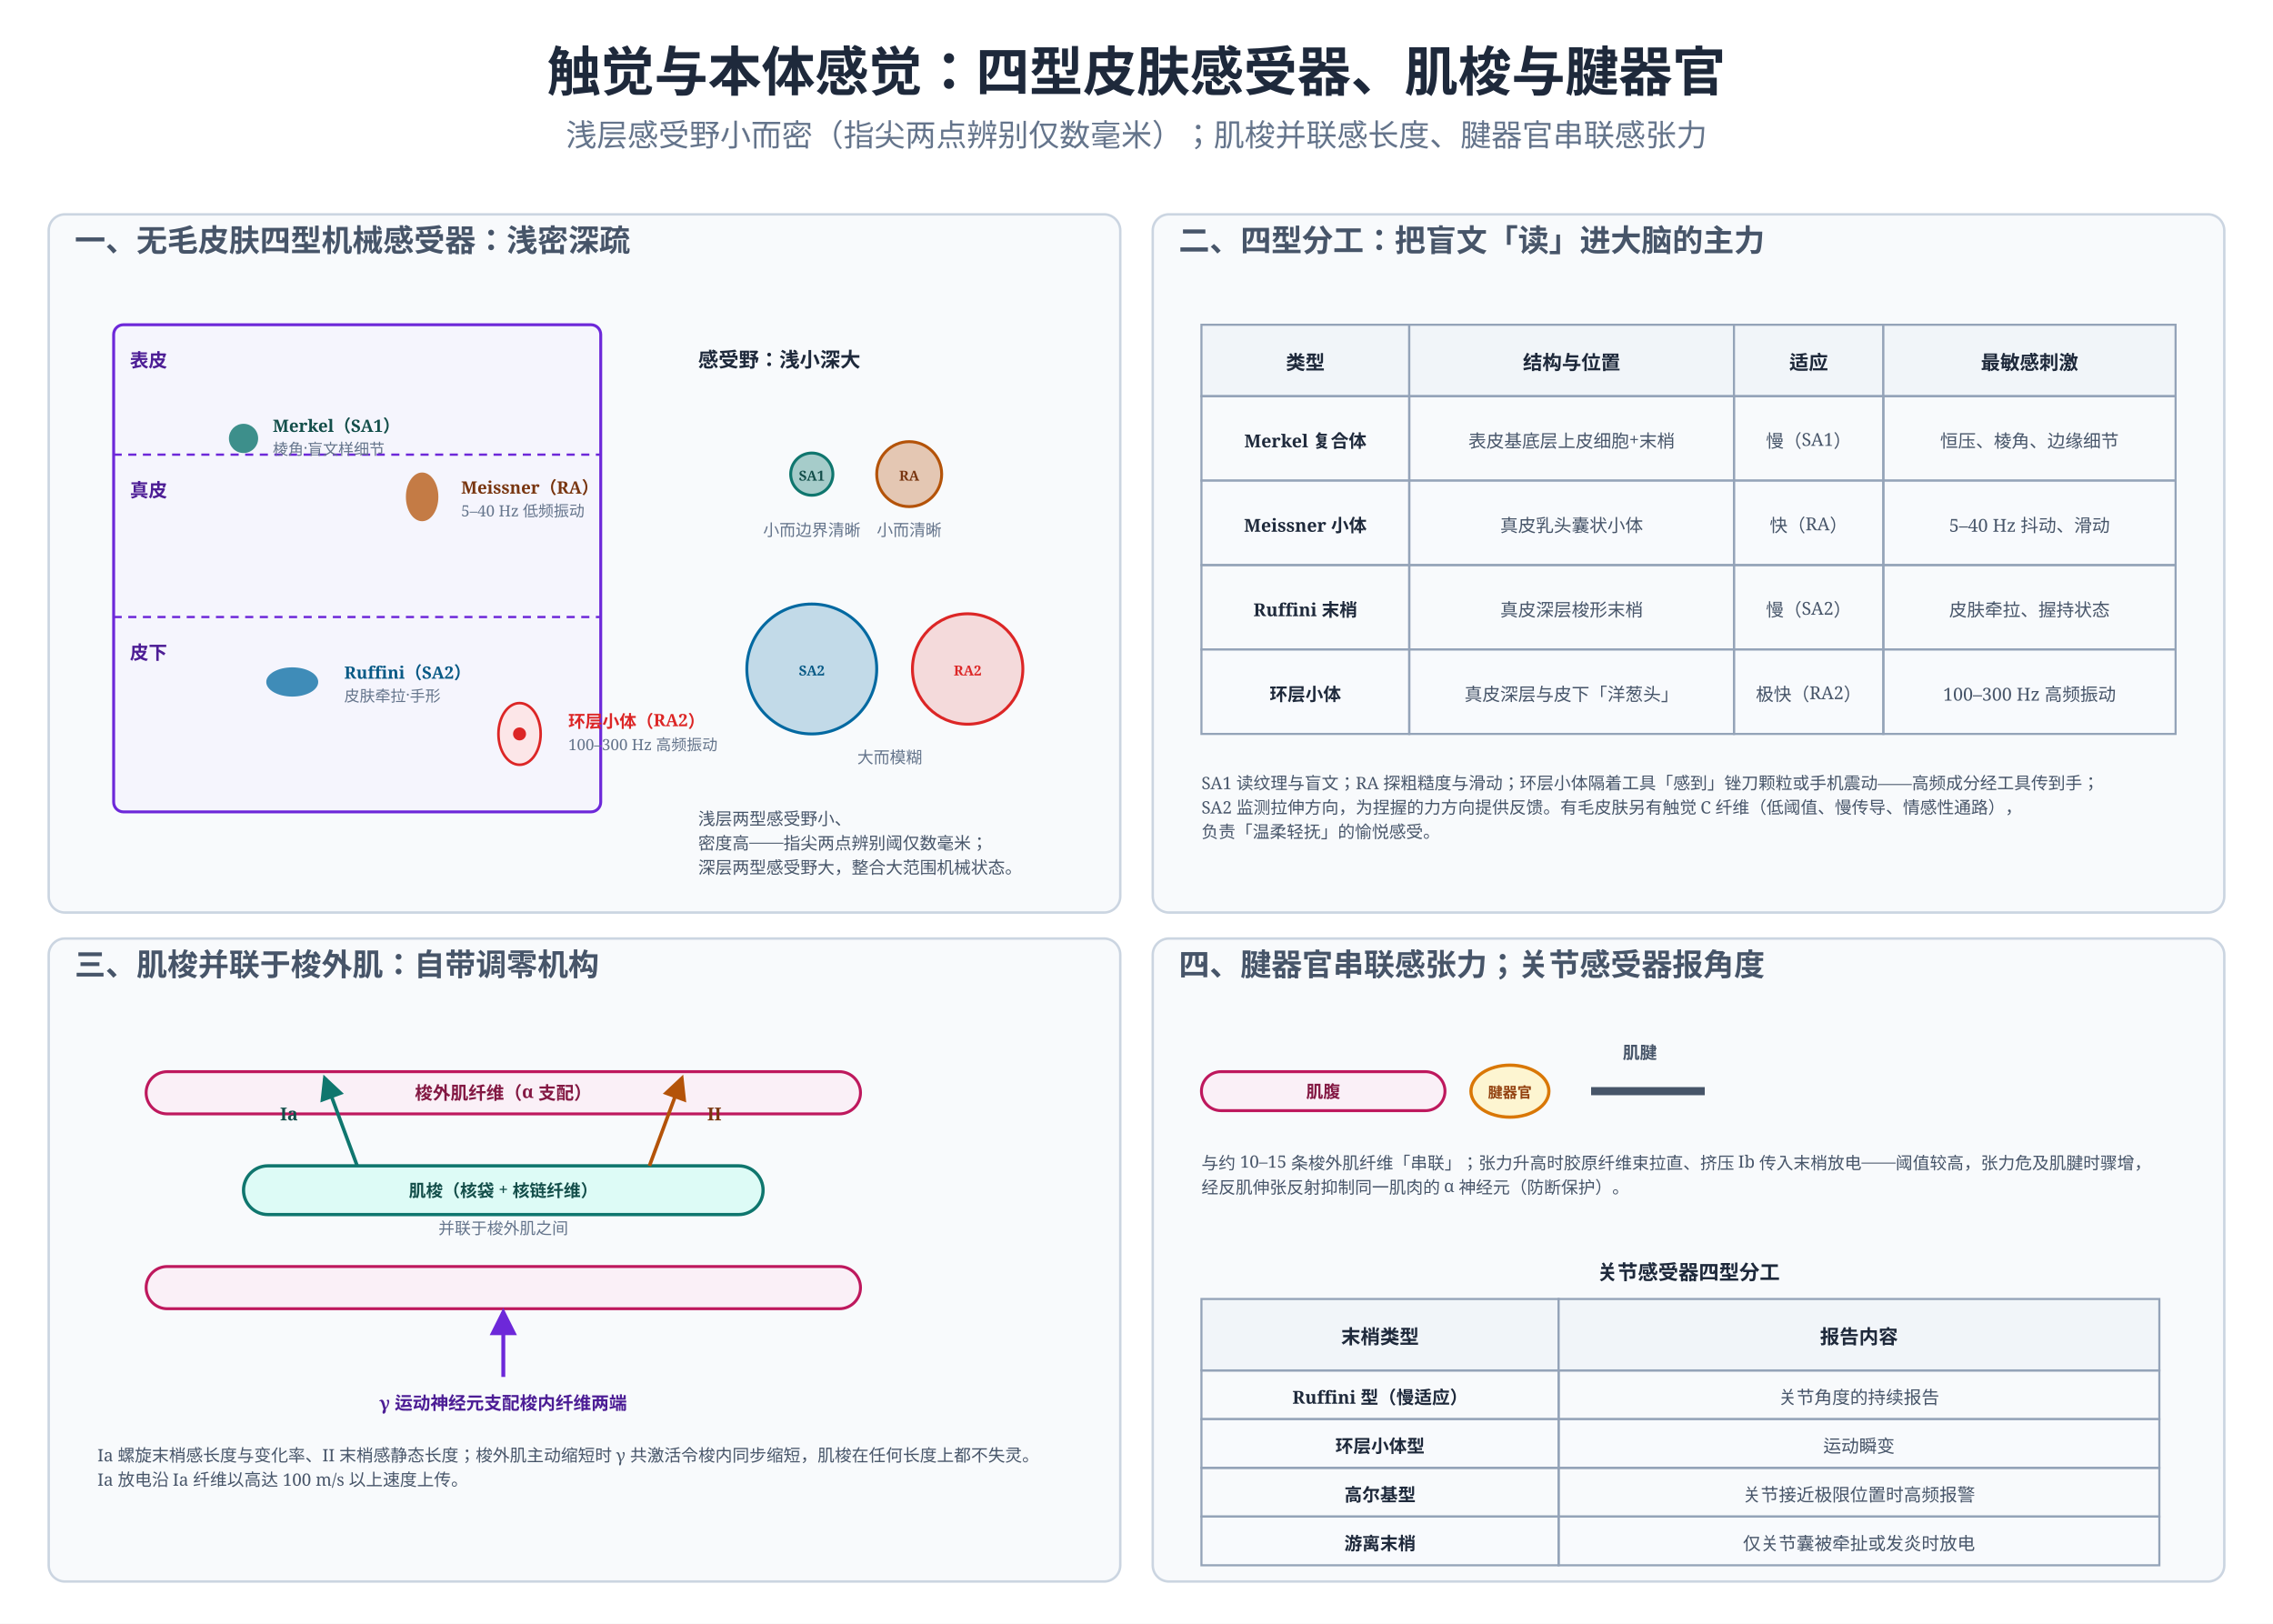
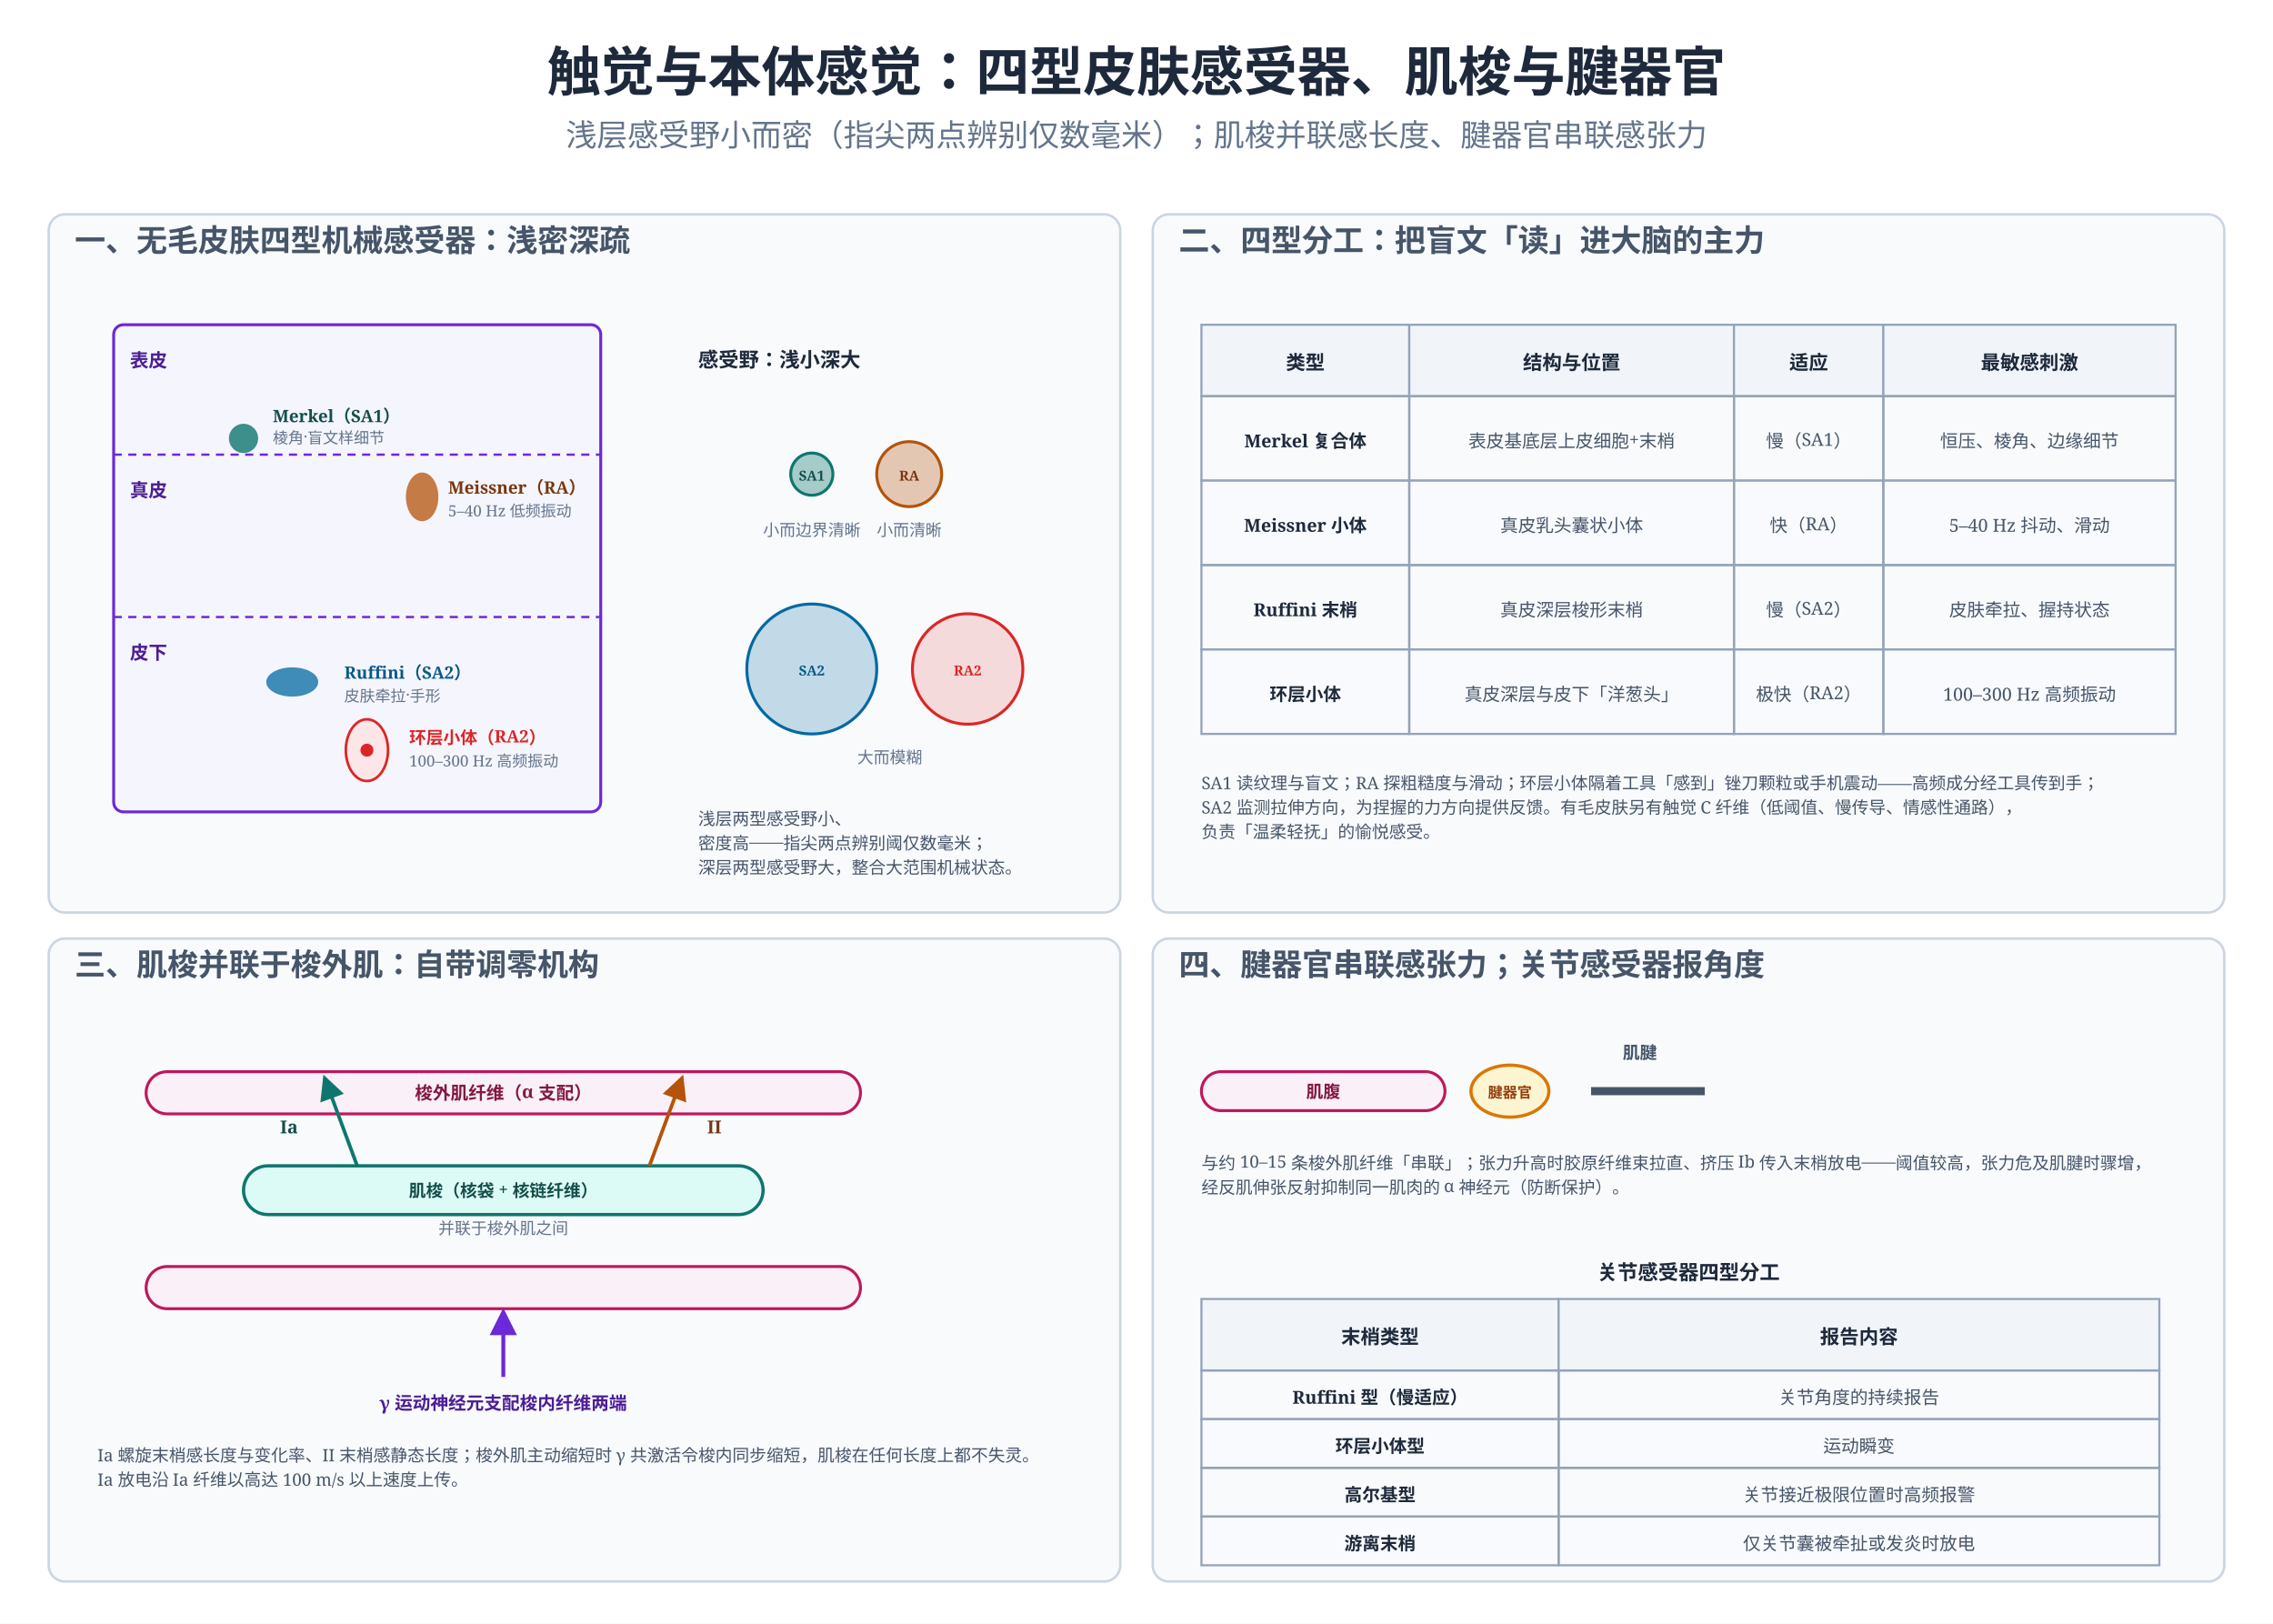
<svg xmlns="http://www.w3.org/2000/svg" width="1400" height="1000" viewBox="0 0 1400 1000" font-family="Noto Serif SC, LXGW WenKai, Songti SC, serif">
  <defs>
    <marker id="arr-ink" viewBox="0 0 10 10" refX="8.5" refY="5" markerWidth="7" markerHeight="7" orient="auto-start-reverse">
      <path d="M0,0 L10,5 L0,10 z" fill="#334155" />
    </marker>
    <marker id="arr-dna" viewBox="0 0 10 10" refX="8.5" refY="5" markerWidth="7" markerHeight="7" orient="auto-start-reverse">
      <path d="M0,0 L10,5 L0,10 z" fill="#0f766e" />
    </marker>
    <marker id="arr-rna" viewBox="0 0 10 10" refX="8.5" refY="5" markerWidth="7" markerHeight="7" orient="auto-start-reverse">
      <path d="M0,0 L10,5 L0,10 z" fill="#b45309" />
    </marker>
    <marker id="arr-pro" viewBox="0 0 10 10" refX="8.5" refY="5" markerWidth="7" markerHeight="7" orient="auto-start-reverse">
      <path d="M0,0 L10,5 L0,10 z" fill="#6d28d9" />
    </marker>
    <marker id="arr-enz" viewBox="0 0 10 10" refX="8.5" refY="5" markerWidth="7" markerHeight="7" orient="auto-start-reverse">
      <path d="M0,0 L10,5 L0,10 z" fill="#be185d" />
    </marker>
    <marker id="arr-acc" viewBox="0 0 10 10" refX="8.5" refY="5" markerWidth="7" markerHeight="7" orient="auto-start-reverse">
      <path d="M0,0 L10,5 L0,10 z" fill="#0369a1" />
    </marker>
    <marker id="arr-ok" viewBox="0 0 10 10" refX="8.5" refY="5" markerWidth="7" markerHeight="7" orient="auto-start-reverse">
      <path d="M0,0 L10,5 L0,10 z" fill="#059669" />
    </marker>
    <marker id="arr-warn" viewBox="0 0 10 10" refX="8.5" refY="5" markerWidth="7" markerHeight="7" orient="auto-start-reverse">
      <path d="M0,0 L10,5 L0,10 z" fill="#b45309" />
    </marker>
    <marker id="arr-bad" viewBox="0 0 10 10" refX="8.5" refY="5" markerWidth="7" markerHeight="7" orient="auto-start-reverse">
      <path d="M0,0 L10,5 L0,10 z" fill="#dc2626" />
    </marker>
    <marker id="arr-mute" viewBox="0 0 10 10" refX="8.5" refY="5" markerWidth="7" markerHeight="7" orient="auto-start-reverse">
      <path d="M0,0 L10,5 L0,10 z" fill="#94a3b8" />
    </marker>
  </defs>
  <rect x="0" y="0" width="1400" height="1000" fill="#ffffff" />
  <text x="700" y="56" text-anchor="middle" font-size="33" font-weight="700" fill="#1e293b">触觉与本体感觉：四型皮肤感受器、肌梭与腱器官</text>
  <text x="700" y="90" text-anchor="middle" font-size="19" fill="#64748b">浅层感受野小而密（指尖两点辨别仅数毫米）；肌梭并联感长度、腱器官串联感张力</text>
  <rect x="30" y="132" width="660" height="430" rx="10" fill="#f8fafc" stroke="#cbd5e1" stroke-width="1.5" />
  <text x="46" y="154.84" font-size="19" fill="#475569" font-weight="700">一、无毛皮肤四型机械感受器：浅密深疏</text>
  <rect x="70" y="200" width="300" height="300" rx="6" fill="#ede9fe" fill-opacity="0.3" stroke="#6d28d9" stroke-width="1.8" />
  <line x1="70" y1="280" x2="370" y2="280" stroke="#6d28d9" stroke-width="1.4" stroke-dasharray="5 4" />
  <line x1="70" y1="380" x2="370" y2="380" stroke="#6d28d9" stroke-width="1.4" stroke-dasharray="5 4" />
  <text x="80" y="226" font-size="11.5" fill="#4c1d95" font-weight="700">表皮</text>
  <text x="80" y="306" font-size="11.5" fill="#4c1d95" font-weight="700">真皮</text>
  <text x="80" y="406" font-size="11.5" fill="#4c1d95" font-weight="700">皮下</text>
  <circle cx="150" cy="270" r="9" fill="#0f766e" fill-opacity="0.8" />
-   <text x="168" y="266" font-size="10.5" fill="#134e4a" font-weight="700">Merkel（SA1）</text>
-   <text x="168" y="280" font-size="9.5" fill="#64748b">棱角·盲文样细节</text>
+   <text x="168" y="260" font-size="10.5" fill="#134e4a" font-weight="700">Merkel（SA1）</text>
+   <text x="168" y="273" font-size="9.5" fill="#64748b">棱角·盲文样细节</text>
  <ellipse cx="260" cy="306" rx="10" ry="15" fill="#b45309" fill-opacity="0.75" />
-   <text x="284" y="304" font-size="10.5" fill="#78350f" font-weight="700">Meissner（RA）</text>
-   <text x="284" y="318" font-size="9.5" fill="#64748b">5–40 Hz 低频振动</text>
+   <text x="276" y="304" font-size="10.5" fill="#78350f" font-weight="700">Meissner（RA）</text>
+   <text x="276" y="318" font-size="9.5" fill="#64748b">5–40 Hz 低频振动</text>
  <ellipse cx="180" cy="420" rx="16" ry="9" fill="#0369a1" fill-opacity="0.75" />
  <text x="212" y="418" font-size="10.5" fill="#075985" font-weight="700">Ruffini（SA2）</text>
  <text x="212" y="432" font-size="9.5" fill="#64748b">皮肤牵拉·手形</text>
-   <ellipse cx="320" cy="452" rx="13" ry="19" fill="#fee2e2" fill-opacity="0.8" stroke="#dc2626" stroke-width="1.6" />
-   <circle cx="320" cy="452" r="4" fill="#dc2626" />
-   <text x="350" y="448" font-size="10.5" fill="#dc2626" font-weight="700">环层小体（RA2）</text>
-   <text x="350" y="462" font-size="9.5" fill="#64748b">100–300 Hz 高频振动</text>
+   <ellipse cx="226" cy="462" rx="13" ry="19" fill="#fee2e2" fill-opacity="0.8" stroke="#dc2626" stroke-width="1.6" />
+   <circle cx="226" cy="462" r="4" fill="#dc2626" />
+   <text x="252" y="458" font-size="10.5" fill="#dc2626" font-weight="700">环层小体（RA2）</text>
+   <text x="252" y="472" font-size="9.5" fill="#64748b">100–300 Hz 高频振动</text>
  <text x="480" y="226" font-size="12.5" fill="#1e293b" text-anchor="middle" font-weight="700">感受野：浅小深大</text>
  <circle cx="500" cy="292" r="13" fill="#0f766e" fill-opacity="0.35" stroke="#0f766e" stroke-width="1.8" />
  <text x="500" y="296" font-size="8.5" fill="#134e4a" text-anchor="middle" font-weight="700">SA1</text>
  <text x="500" y="330" font-size="10" fill="#64748b" text-anchor="middle">小而边界清晰</text>
  <circle cx="560" cy="292" r="20" fill="#b45309" fill-opacity="0.3" stroke="#b45309" stroke-width="1.8" />
  <text x="560" y="296" font-size="8.5" fill="#78350f" text-anchor="middle" font-weight="700">RA</text>
  <text x="560" y="330" font-size="10" fill="#64748b" text-anchor="middle">小而清晰</text>
  <circle cx="500" cy="412" r="40" fill="#0369a1" fill-opacity="0.22" stroke="#0369a1" stroke-width="1.8" />
  <text x="500" y="416" font-size="8.5" fill="#075985" text-anchor="middle" font-weight="700">SA2</text>
  <circle cx="596" cy="412" r="34" fill="#dc2626" fill-opacity="0.15" stroke="#dc2626" stroke-width="1.8" />
  <text x="596" y="416" font-size="8.5" fill="#dc2626" text-anchor="middle" font-weight="700">RA2</text>
  <text x="548" y="470" font-size="10" fill="#64748b" text-anchor="middle">大而模糊</text>
  <text x="430" y="508" font-size="10.5" fill="#475569">浅层两型感受野小、</text>
  <text x="430" y="523" font-size="10.5" fill="#475569">密度高——指尖两点辨别阈仅数毫米；</text>
  <text x="430" y="538" font-size="10.5" fill="#475569">深层两型感受野大，整合大范围机械状态。</text>
  <rect x="710" y="132" width="660" height="430" rx="10" fill="#f8fafc" stroke="#cbd5e1" stroke-width="1.5" />
  <text x="726" y="154.84" font-size="19" fill="#475569" font-weight="700">二、四型分工：把盲文「读」进大脑的主力</text>
  <rect x="740" y="200" width="128" height="44" fill="#f1f5f9" stroke="#94a3b8" stroke-width="1.3" />
  <text x="804" y="227.5" font-size="12" fill="#1e293b" text-anchor="middle" font-weight="700">类型</text>
  <rect x="868" y="200" width="200" height="44" fill="#f1f5f9" stroke="#94a3b8" stroke-width="1.3" />
  <text x="968" y="227.5" font-size="12" fill="#1e293b" text-anchor="middle" font-weight="700">结构与位置</text>
  <rect x="1068" y="200" width="92" height="44" fill="#f1f5f9" stroke="#94a3b8" stroke-width="1.3" />
  <text x="1114" y="227.5" font-size="12" fill="#1e293b" text-anchor="middle" font-weight="700">适应</text>
  <rect x="1160" y="200" width="180" height="44" fill="#f1f5f9" stroke="#94a3b8" stroke-width="1.3" />
  <text x="1250" y="227.5" font-size="12" fill="#1e293b" text-anchor="middle" font-weight="700">最敏感刺激</text>
  <rect x="740" y="244" width="128" height="52" fill="none" stroke="#94a3b8" stroke-width="1.3" />
  <text x="804" y="275.5" font-size="11" fill="#1e293b" text-anchor="middle" font-weight="700">Merkel 复合体</text>
  <rect x="868" y="244" width="200" height="52" fill="none" stroke="#94a3b8" stroke-width="1.3" />
  <text x="968" y="275.5" font-size="11" fill="#475569" text-anchor="middle" font-weight="500">表皮基底层上皮细胞+末梢</text>
  <rect x="1068" y="244" width="92" height="52" fill="none" stroke="#94a3b8" stroke-width="1.3" />
  <text x="1114" y="275.5" font-size="11" fill="#475569" text-anchor="middle" font-weight="500">慢（SA1）</text>
  <rect x="1160" y="244" width="180" height="52" fill="none" stroke="#94a3b8" stroke-width="1.3" />
  <text x="1250" y="275.5" font-size="11" fill="#475569" text-anchor="middle" font-weight="500">恒压、棱角、边缘细节</text>
  <rect x="740" y="296" width="600" height="52" fill="#f8fafc" fill-opacity="0.85" />
  <rect x="740" y="296" width="128" height="52" fill="none" stroke="#94a3b8" stroke-width="1.3" />
  <text x="804" y="327.5" font-size="11" fill="#1e293b" text-anchor="middle" font-weight="700">Meissner 小体</text>
  <rect x="868" y="296" width="200" height="52" fill="none" stroke="#94a3b8" stroke-width="1.3" />
  <text x="968" y="327.5" font-size="11" fill="#475569" text-anchor="middle" font-weight="500">真皮乳头囊状小体</text>
  <rect x="1068" y="296" width="92" height="52" fill="none" stroke="#94a3b8" stroke-width="1.3" />
  <text x="1114" y="327.5" font-size="11" fill="#475569" text-anchor="middle" font-weight="500">快（RA）</text>
  <rect x="1160" y="296" width="180" height="52" fill="none" stroke="#94a3b8" stroke-width="1.3" />
  <text x="1250" y="327.5" font-size="11" fill="#475569" text-anchor="middle" font-weight="500">5–40 Hz 抖动、滑动</text>
  <rect x="740" y="348" width="128" height="52" fill="none" stroke="#94a3b8" stroke-width="1.3" />
  <text x="804" y="379.5" font-size="11" fill="#1e293b" text-anchor="middle" font-weight="700">Ruffini 末梢</text>
  <rect x="868" y="348" width="200" height="52" fill="none" stroke="#94a3b8" stroke-width="1.3" />
  <text x="968" y="379.5" font-size="11" fill="#475569" text-anchor="middle" font-weight="500">真皮深层梭形末梢</text>
  <rect x="1068" y="348" width="92" height="52" fill="none" stroke="#94a3b8" stroke-width="1.3" />
  <text x="1114" y="379.5" font-size="11" fill="#475569" text-anchor="middle" font-weight="500">慢（SA2）</text>
  <rect x="1160" y="348" width="180" height="52" fill="none" stroke="#94a3b8" stroke-width="1.3" />
  <text x="1250" y="379.5" font-size="11" fill="#475569" text-anchor="middle" font-weight="500">皮肤牵拉、握持状态</text>
  <rect x="740" y="400" width="600" height="52" fill="#f8fafc" fill-opacity="0.85" />
  <rect x="740" y="400" width="128" height="52" fill="none" stroke="#94a3b8" stroke-width="1.3" />
  <text x="804" y="431.5" font-size="11" fill="#1e293b" text-anchor="middle" font-weight="700">环层小体</text>
  <rect x="868" y="400" width="200" height="52" fill="none" stroke="#94a3b8" stroke-width="1.3" />
  <text x="968" y="431.5" font-size="11" fill="#475569" text-anchor="middle" font-weight="500">真皮深层与皮下「洋葱头」</text>
  <rect x="1068" y="400" width="92" height="52" fill="none" stroke="#94a3b8" stroke-width="1.3" />
  <text x="1114" y="431.5" font-size="11" fill="#475569" text-anchor="middle" font-weight="500">极快（RA2）</text>
  <rect x="1160" y="400" width="180" height="52" fill="none" stroke="#94a3b8" stroke-width="1.3" />
  <text x="1250" y="431.5" font-size="11" fill="#475569" text-anchor="middle" font-weight="500">100–300 Hz 高频振动</text>
  <text x="740" y="486" font-size="10.5" fill="#475569">SA1 读纹理与盲文；RA 探粗糙度与滑动；环层小体隔着工具「感到」锉刀颗粒或手机震动——高频成分经工具传到手；</text>
  <text x="740" y="501" font-size="10.5" fill="#475569">SA2 监测拉伸方向，为捏握的力方向提供反馈。有毛皮肤另有触觉 C 纤维（低阈值、慢传导、情感性通路），</text>
  <text x="740" y="516" font-size="10.5" fill="#475569">负责「温柔轻抚」的愉悦感受。</text>
  <rect x="30" y="578" width="660" height="396" rx="10" fill="#f8fafc" stroke="#cbd5e1" stroke-width="1.5" />
  <text x="46" y="600.84" font-size="19" fill="#475569" font-weight="700">三、肌梭并联于梭外肌：自带调零机构</text>
  <rect x="90" y="660" width="440" height="26" rx="13" fill="#fce7f3" fill-opacity="0.5" stroke="#be185d" stroke-width="1.8" />
  <text x="310" y="677" font-size="11" fill="#831843" text-anchor="middle" font-weight="700">梭外肌纤维（α 支配）</text>
  <rect x="90" y="780" width="440" height="26" rx="13" fill="#fce7f3" fill-opacity="0.5" stroke="#be185d" stroke-width="1.8" />
  <rect x="150" y="718" width="320" height="30" rx="15" fill="#ccfbf1" fill-opacity="0.6" stroke="#0f766e" stroke-width="2" />
  <text x="310" y="737" font-size="10.5" fill="#134e4a" text-anchor="middle" font-weight="700">肌梭（核袋 + 核链纤维）</text>
  <text x="310" y="760" font-size="10" fill="#64748b" text-anchor="middle">并联于梭外肌之间</text>
  <line x1="220" y1="718" x2="200" y2="664" stroke="#0f766e" stroke-width="2.2" marker-end="url(#arr-dna)" />
-   <text x="178" y="690" font-size="11" fill="#134e4a" text-anchor="middle" font-weight="700">Ia</text>
+   <text x="178" y="698" font-size="11" fill="#134e4a" text-anchor="middle" font-weight="700">Ia</text>
  <line x1="400" y1="718" x2="420" y2="664" stroke="#b45309" stroke-width="2.2" marker-end="url(#arr-rna)" />
-   <text x="440" y="690" font-size="11" fill="#78350f" text-anchor="middle" font-weight="700">II</text>
+   <text x="440" y="698" font-size="11" fill="#78350f" text-anchor="middle" font-weight="700">II</text>
  <line x1="310" y1="848" x2="310" y2="808" stroke="#6d28d9" stroke-width="2.4" marker-end="url(#arr-pro)" />
  <text x="310" y="868" font-size="11" fill="#4c1d95" text-anchor="middle" font-weight="700">γ 运动神经元支配梭内纤维两端</text>
  <text x="60" y="900" font-size="10.5" fill="#475569">Ia 螺旋末梢感长度与变化率、II 末梢感静态长度；梭外肌主动缩短时 γ 共激活令梭内同步缩短，肌梭在任何长度上都不失灵。</text>
  <text x="60" y="915" font-size="10.5" fill="#475569">Ia 放电沿 Ia 纤维以高达 100 m/s 以上速度上传。</text>
  <rect x="710" y="578" width="660" height="396" rx="10" fill="#f8fafc" stroke="#cbd5e1" stroke-width="1.5" />
  <text x="726" y="600.84" font-size="19" fill="#475569" font-weight="700">四、腱器官串联感张力；关节感受器报角度</text>
  <rect x="740" y="660" width="150" height="24" rx="12" fill="#fce7f3" fill-opacity="0.5" stroke="#be185d" stroke-width="1.8" />
  <text x="815" y="676" font-size="10.5" fill="#831843" text-anchor="middle" font-weight="700">肌腹</text>
  <ellipse cx="930" cy="672" rx="24" ry="16" fill="#fef3c7" fill-opacity="0.8" stroke="#d97706" stroke-width="2" />
  <text x="930" y="676" font-size="9" fill="#92400e" text-anchor="middle" font-weight="700">腱器官</text>
  <line x1="980" y1="672" x2="1050" y2="672" stroke="#475569" stroke-width="5" />
  <text x="1010" y="652" font-size="10.5" fill="#475569" text-anchor="middle" font-weight="700">肌腱</text>
  <text x="740" y="720" font-size="10.5" fill="#475569">与约 10–15 条梭外肌纤维「串联」；张力升高时胶原纤维束拉直、挤压 Ib 传入末梢放电——阈值较高，张力危及肌腱时骤增，</text>
  <text x="740" y="735" font-size="10.5" fill="#475569">经反肌伸张反射抑制同一肌肉的 α 神经元（防断保护）。</text>
  <text x="1040" y="788" font-size="12.5" fill="#1e293b" text-anchor="middle" font-weight="700">关节感受器四型分工</text>
  <rect x="740" y="800" width="220" height="44" fill="#f1f5f9" stroke="#94a3b8" stroke-width="1.3" />
  <text x="850" y="827.5" font-size="12" fill="#1e293b" text-anchor="middle" font-weight="700">末梢类型</text>
  <rect x="960" y="800" width="370" height="44" fill="#f1f5f9" stroke="#94a3b8" stroke-width="1.3" />
  <text x="1145" y="827.5" font-size="12" fill="#1e293b" text-anchor="middle" font-weight="700">报告内容</text>
  <rect x="740" y="844" width="220" height="30" fill="none" stroke="#94a3b8" stroke-width="1.3" />
  <text x="850" y="864.5" font-size="11" fill="#1e293b" text-anchor="middle" font-weight="700">Ruffini 型（慢适应）</text>
  <rect x="960" y="844" width="370" height="30" fill="none" stroke="#94a3b8" stroke-width="1.3" />
  <text x="1145" y="864.5" font-size="11" fill="#475569" text-anchor="middle" font-weight="500">关节角度的持续报告</text>
  <rect x="740" y="874" width="590" height="30" fill="#f8fafc" fill-opacity="0.85" />
  <rect x="740" y="874" width="220" height="30" fill="none" stroke="#94a3b8" stroke-width="1.3" />
  <text x="850" y="894.5" font-size="11" fill="#1e293b" text-anchor="middle" font-weight="700">环层小体型</text>
  <rect x="960" y="874" width="370" height="30" fill="none" stroke="#94a3b8" stroke-width="1.3" />
  <text x="1145" y="894.5" font-size="11" fill="#475569" text-anchor="middle" font-weight="500">运动瞬变</text>
  <rect x="740" y="904" width="220" height="30" fill="none" stroke="#94a3b8" stroke-width="1.3" />
  <text x="850" y="924.5" font-size="11" fill="#1e293b" text-anchor="middle" font-weight="700">高尔基型</text>
  <rect x="960" y="904" width="370" height="30" fill="none" stroke="#94a3b8" stroke-width="1.3" />
  <text x="1145" y="924.5" font-size="11" fill="#475569" text-anchor="middle" font-weight="500">关节接近极限位置时高频报警</text>
  <rect x="740" y="934" width="590" height="30" fill="#f8fafc" fill-opacity="0.85" />
  <rect x="740" y="934" width="220" height="30" fill="none" stroke="#94a3b8" stroke-width="1.3" />
  <text x="850" y="954.5" font-size="11" fill="#1e293b" text-anchor="middle" font-weight="700">游离末梢</text>
  <rect x="960" y="934" width="370" height="30" fill="none" stroke="#94a3b8" stroke-width="1.3" />
  <text x="1145" y="954.5" font-size="11" fill="#475569" text-anchor="middle" font-weight="500">仅关节囊被牵扯或发炎时放电</text>
</svg>
